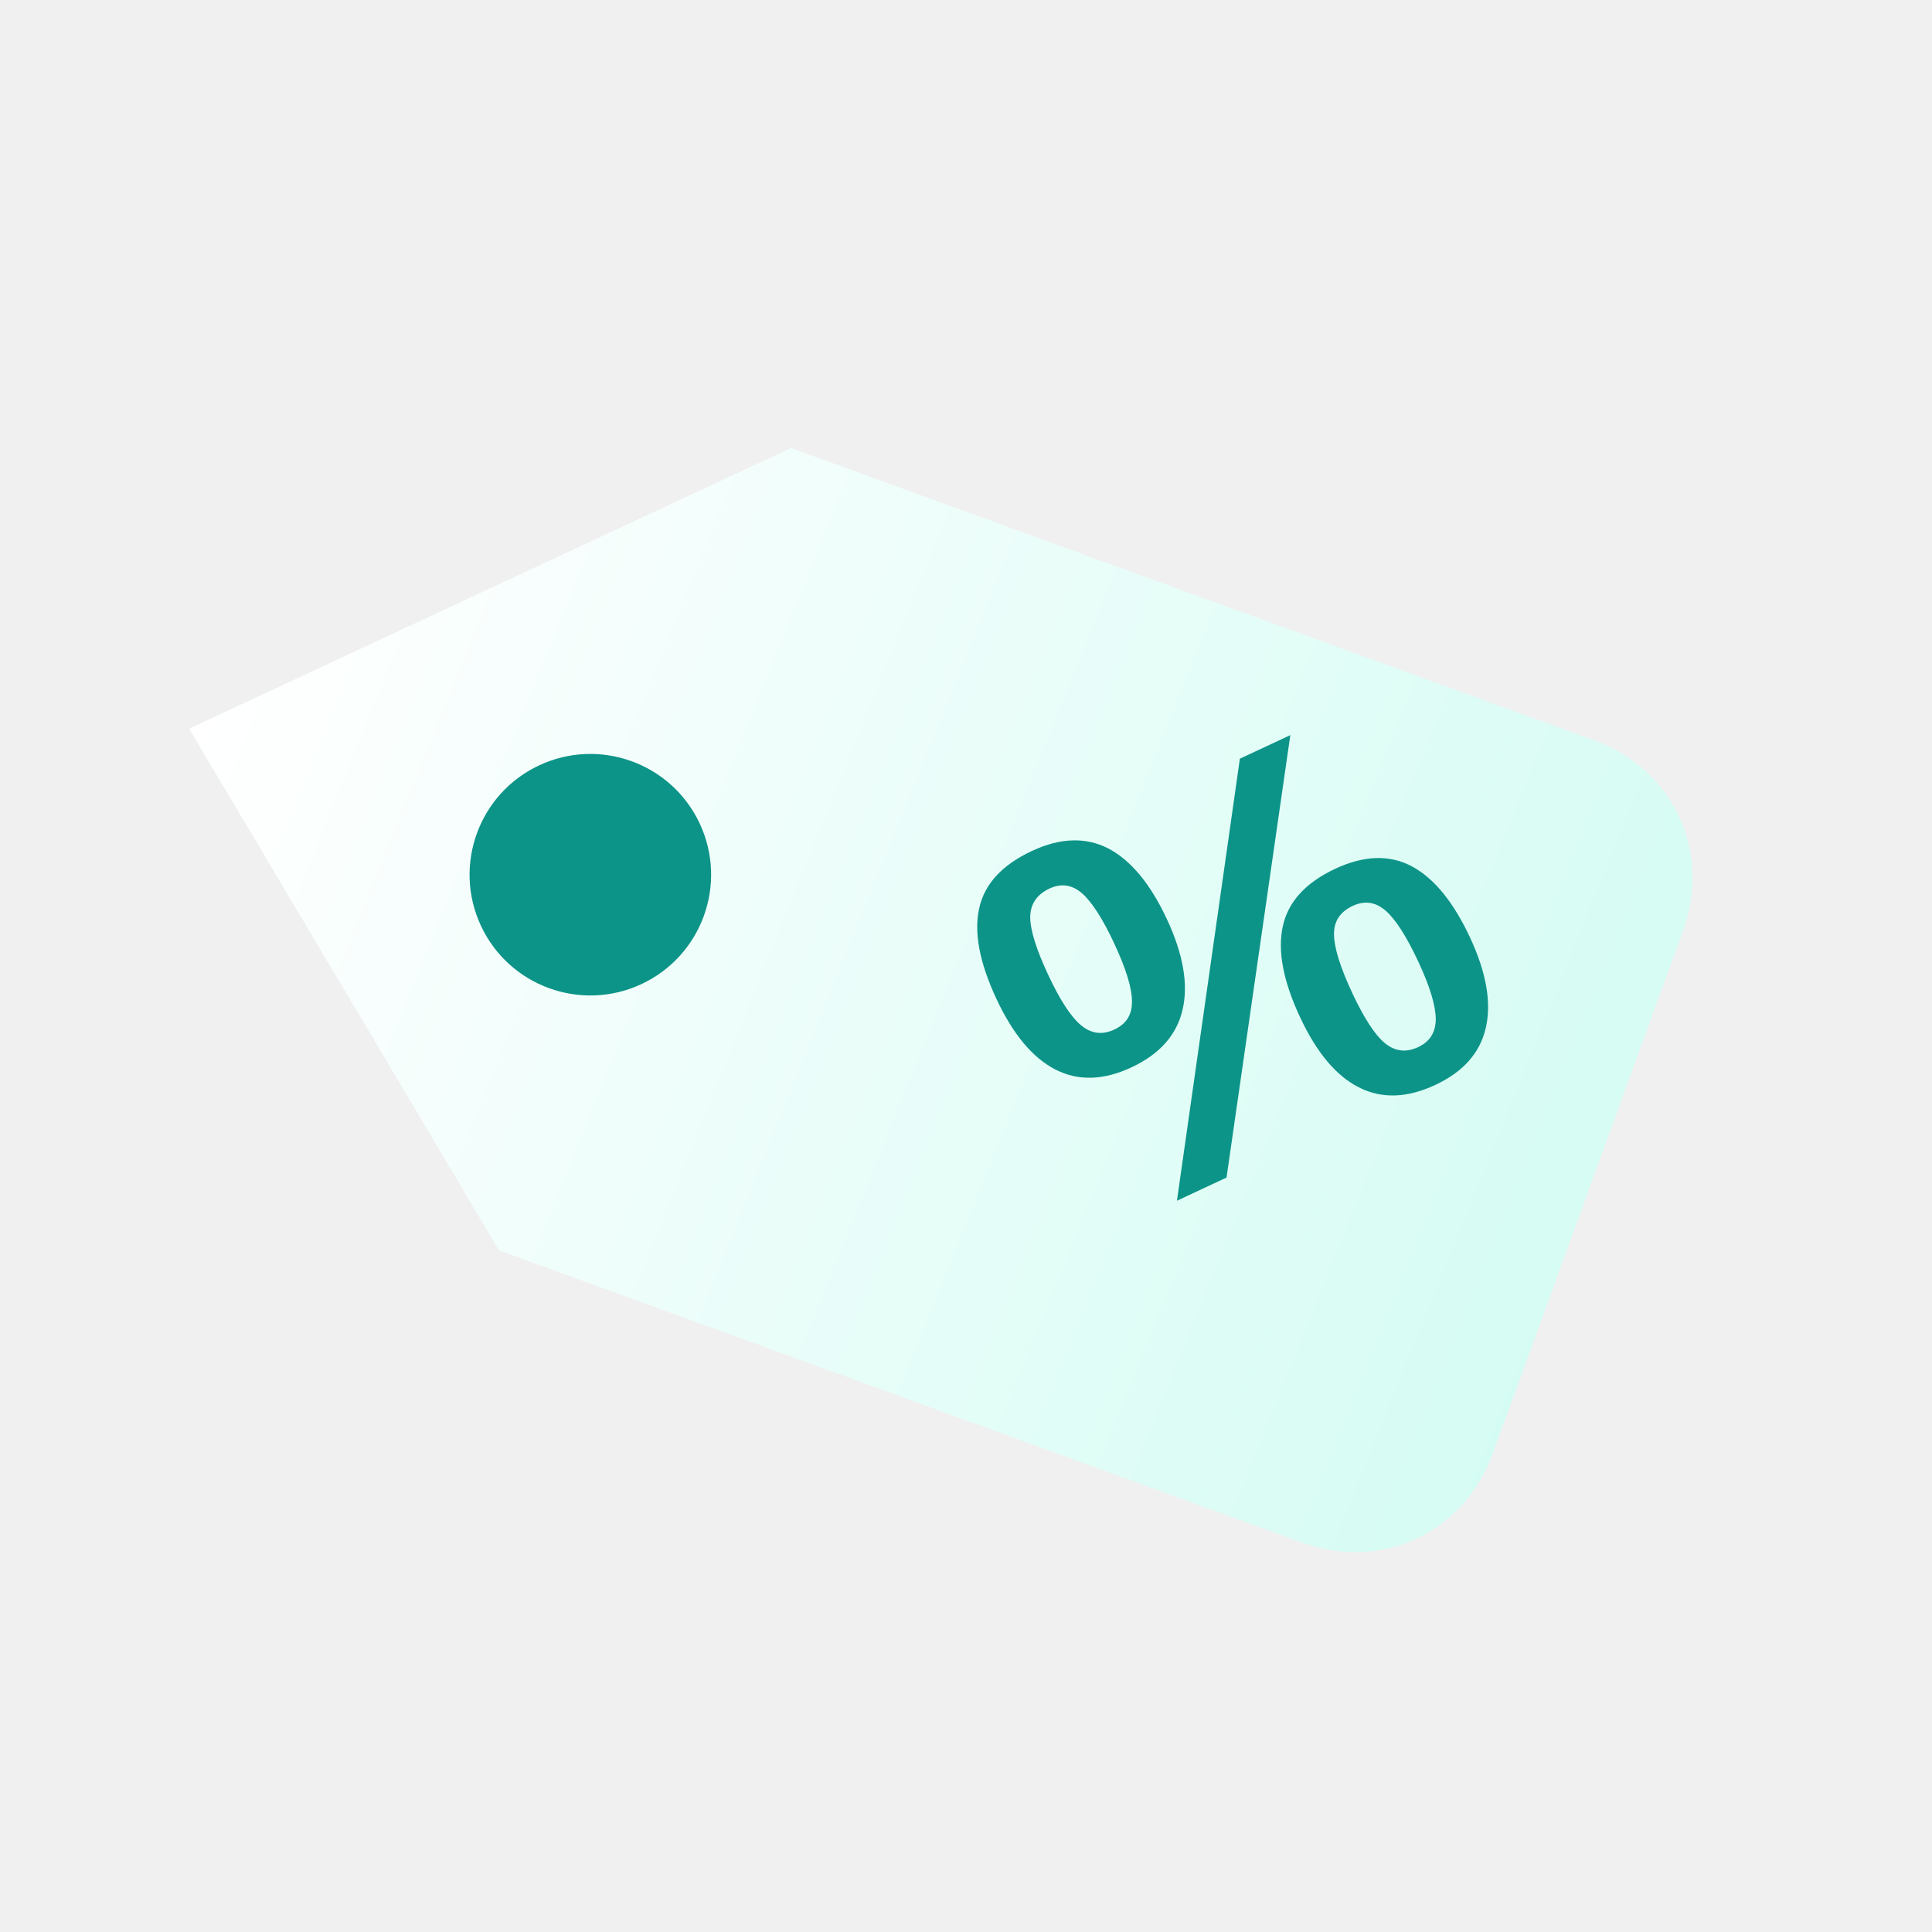
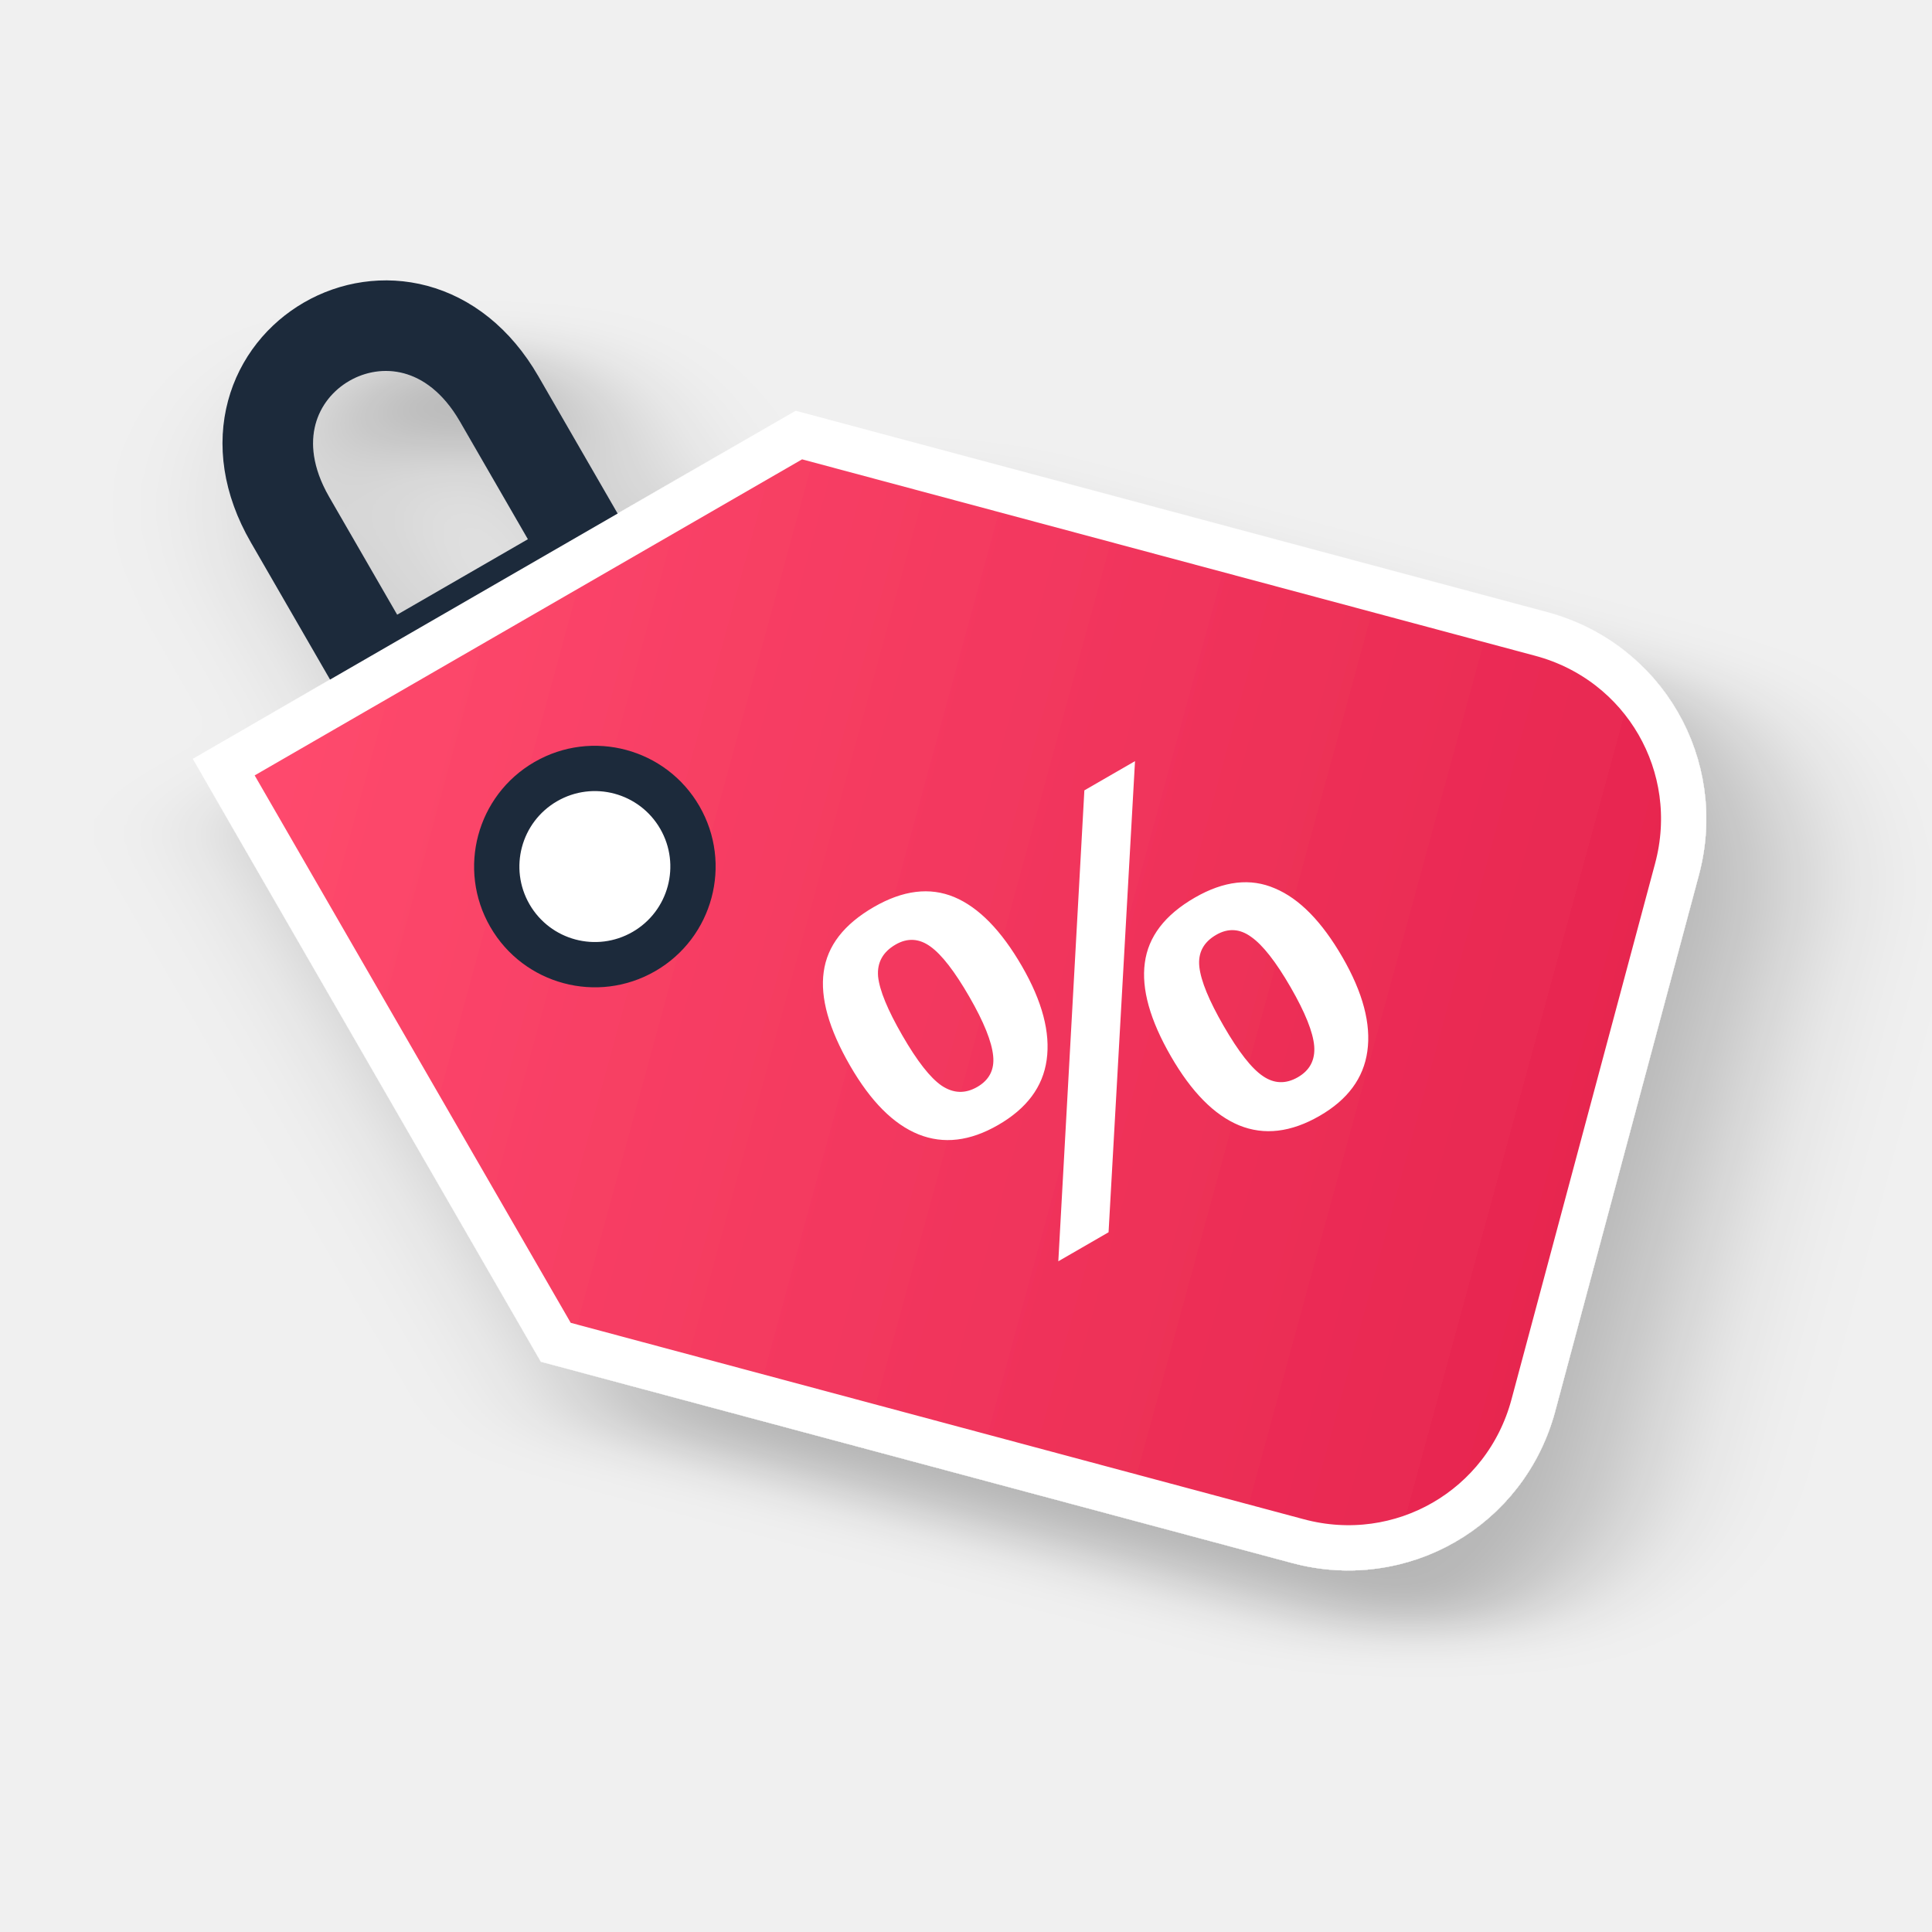
<svg xmlns="http://www.w3.org/2000/svg" viewBox="0 0 64 64" width="64" height="64">
  <defs>
-     <linearGradient id="tagGrad" x1="0%" y1="0%" x2="100%" y2="100%">
-       <stop offset="0%" stop-color="#ffffff" />
-       <stop offset="100%" stop-color="#ccfbf1" />
+     <linearGradient id="redTagGrad" x1="0%" y1="0%" x2="100%" y2="100%">
+       <stop offset="0%" stop-color="#ff4b6e" />
+       <stop offset="100%" stop-color="#e11d48" />
    </linearGradient>
+     <filter id="dropShadow" x="-10%" y="-10%" width="130%" height="130%">
+       <feDropShadow dx="1" dy="3" stdDeviation="2" flood-color="#000000" flood-opacity="0.25" />
+     </filter>
  </defs>
-   <g transform="rotate(-25 32 32)">
-     <path d="M 12 14 L 34 14 L 54 34 C 56 36 56 39 54 41 L 41 54 C 39 56 36 56 34 54 L 14 34 Z" fill="url(#tagGrad)" />
-     <circle cx="22" cy="24" r="4" fill="#0d9488" />
-     <text x="32" y="42" font-family="Arial, sans-serif" font-weight="900" font-size="18" fill="#0d9488">%</text>
+   <g transform="rotate(-30 32 32)" filter="url(#dropShadow)">
+     <path d="M 20 8 C 20 2, 28 2, 28 8 L 28 14 L 20 14 Z" fill="none" stroke="#1e293b" stroke-width="3" stroke-linecap="round" />
+     <path d="M 14 14 L 36 14 L 54 32 C 56.5 34.5 56.5 38.5 54 41 L 41 54 C 38.5 56.5 34.5 56.5 32 54 L 14 36 Z" fill="url(#redTagGrad)" stroke="#ffffff" stroke-width="1.5" />
+     <circle cx="23" cy="23" r="4" fill="#1e293b" />
+     <circle cx="23" cy="23" r="2.5" fill="#ffffff" />
+     <text x="35" y="42" font-family="Arial, Helvetica, sans-serif" font-weight="900" font-size="19" fill="#ffffff" text-anchor="middle">%</text>
  </g>
</svg>
